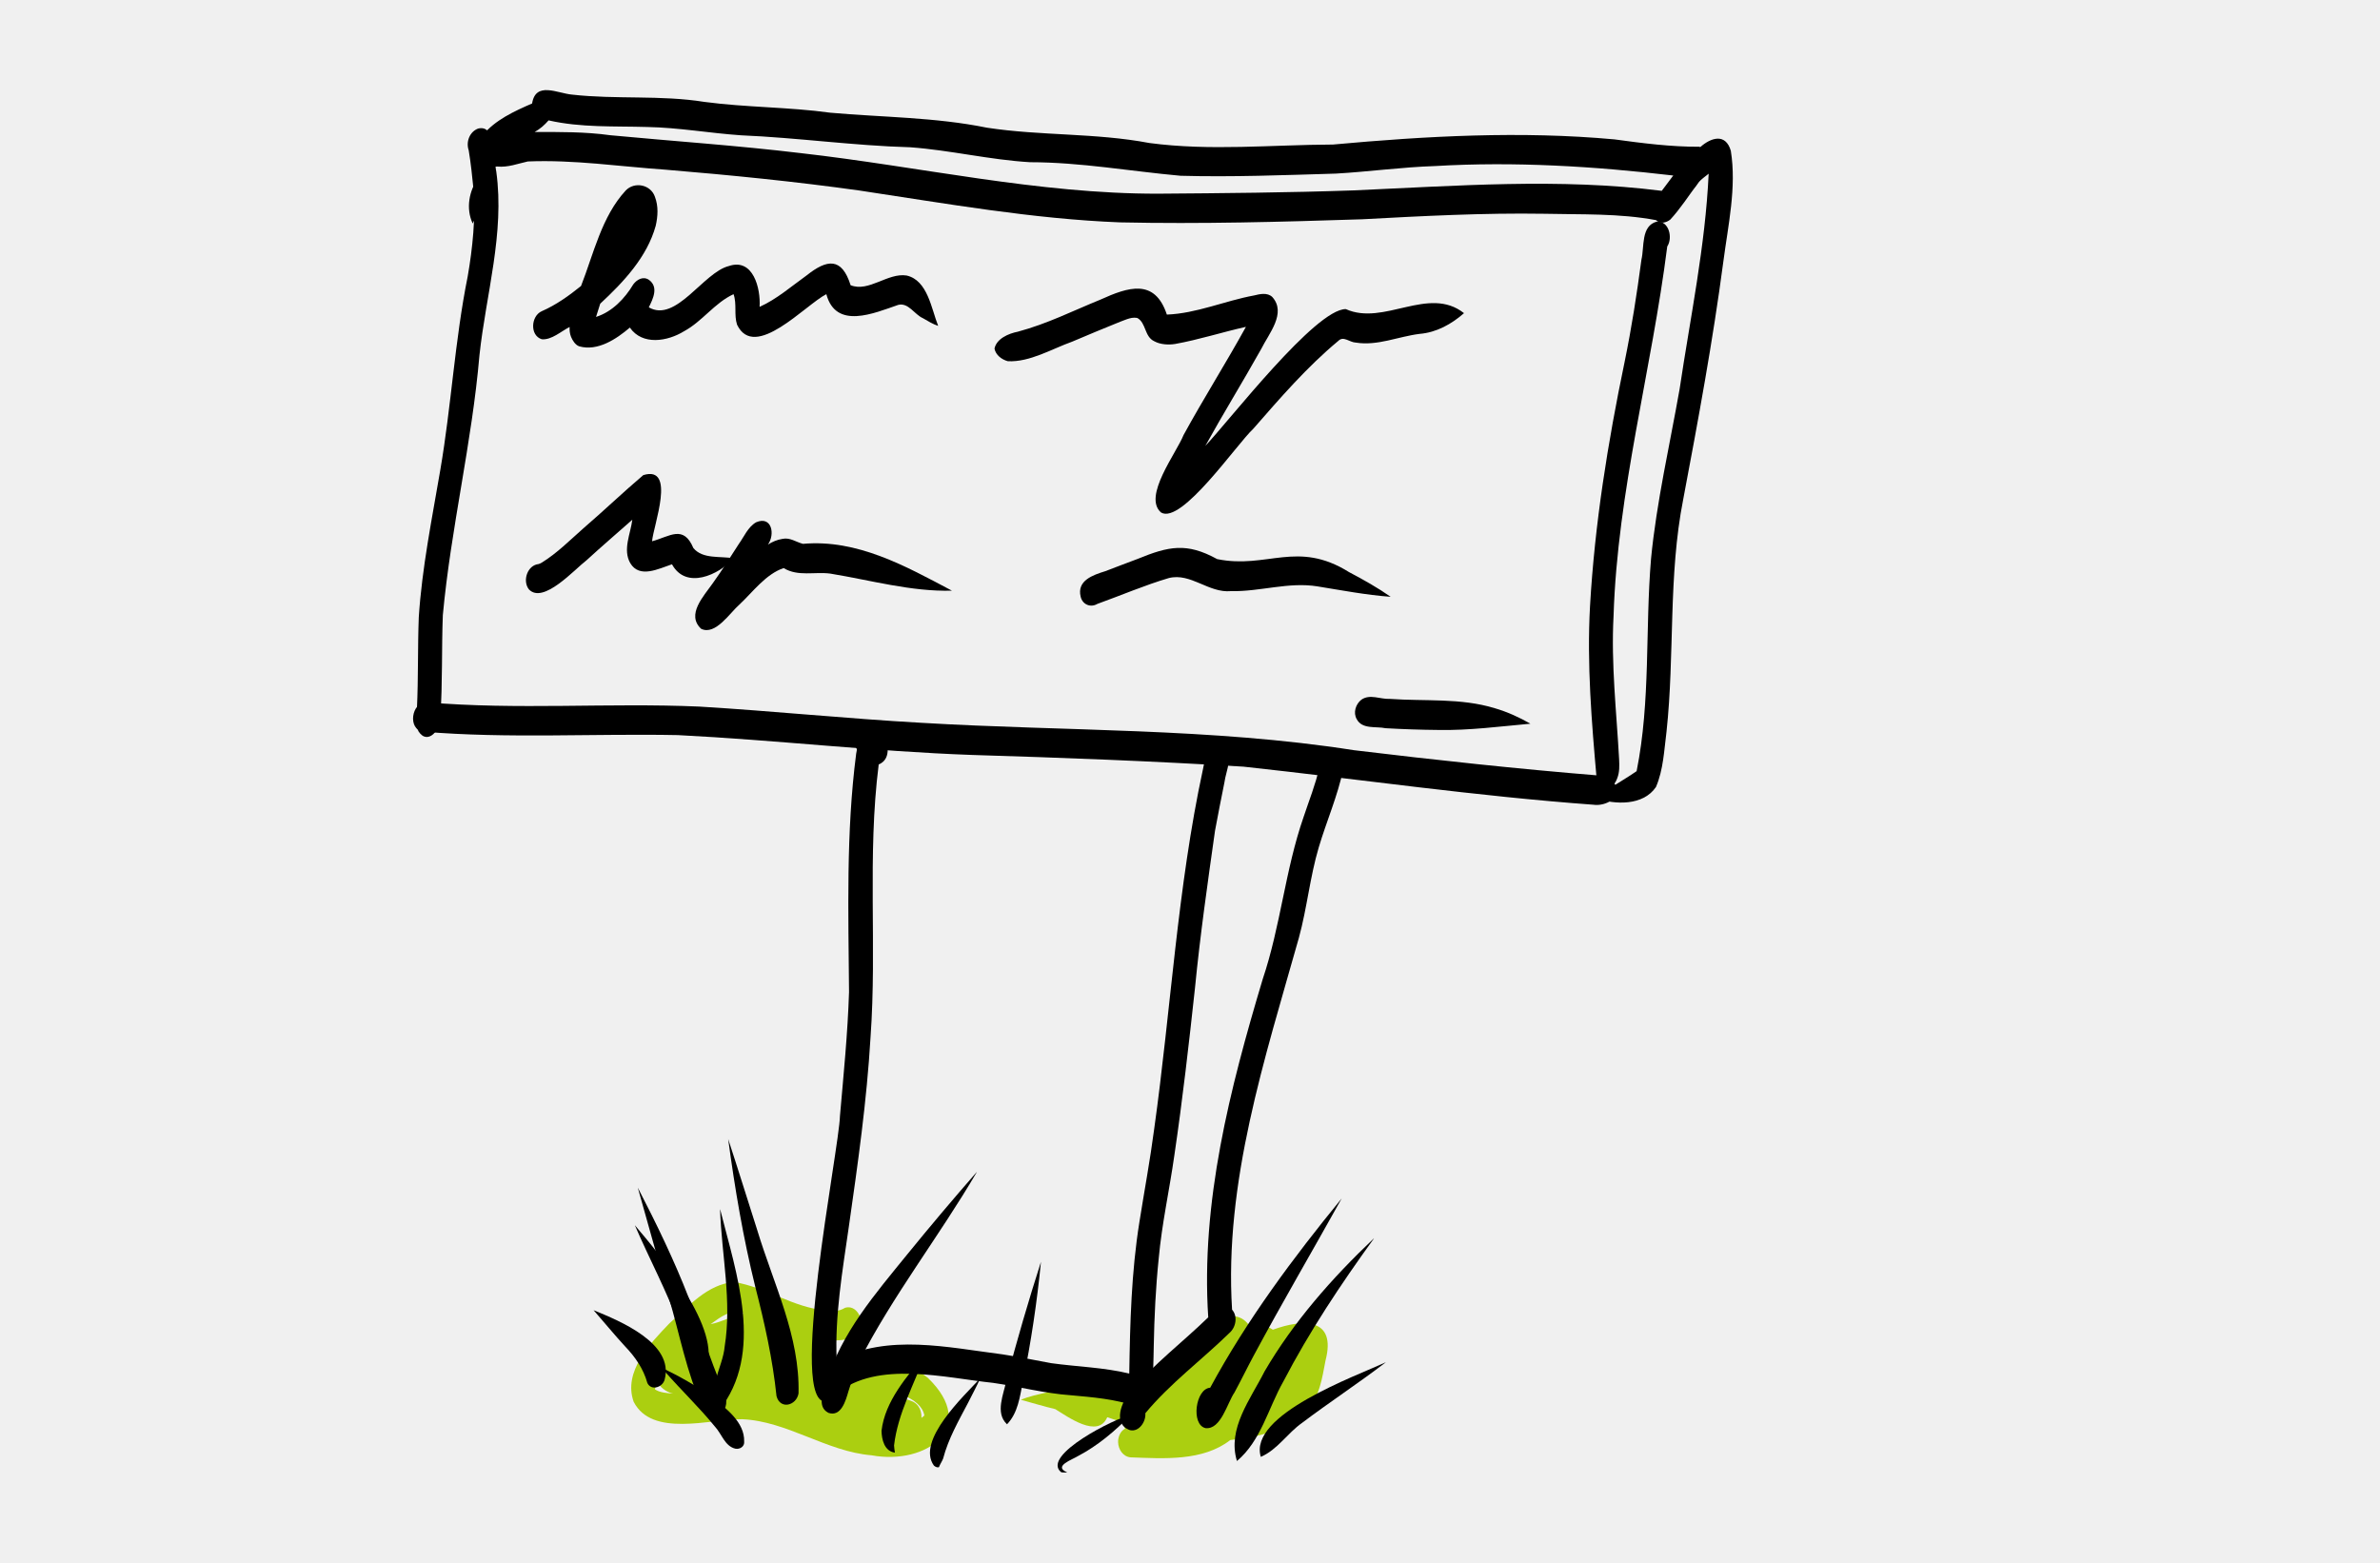
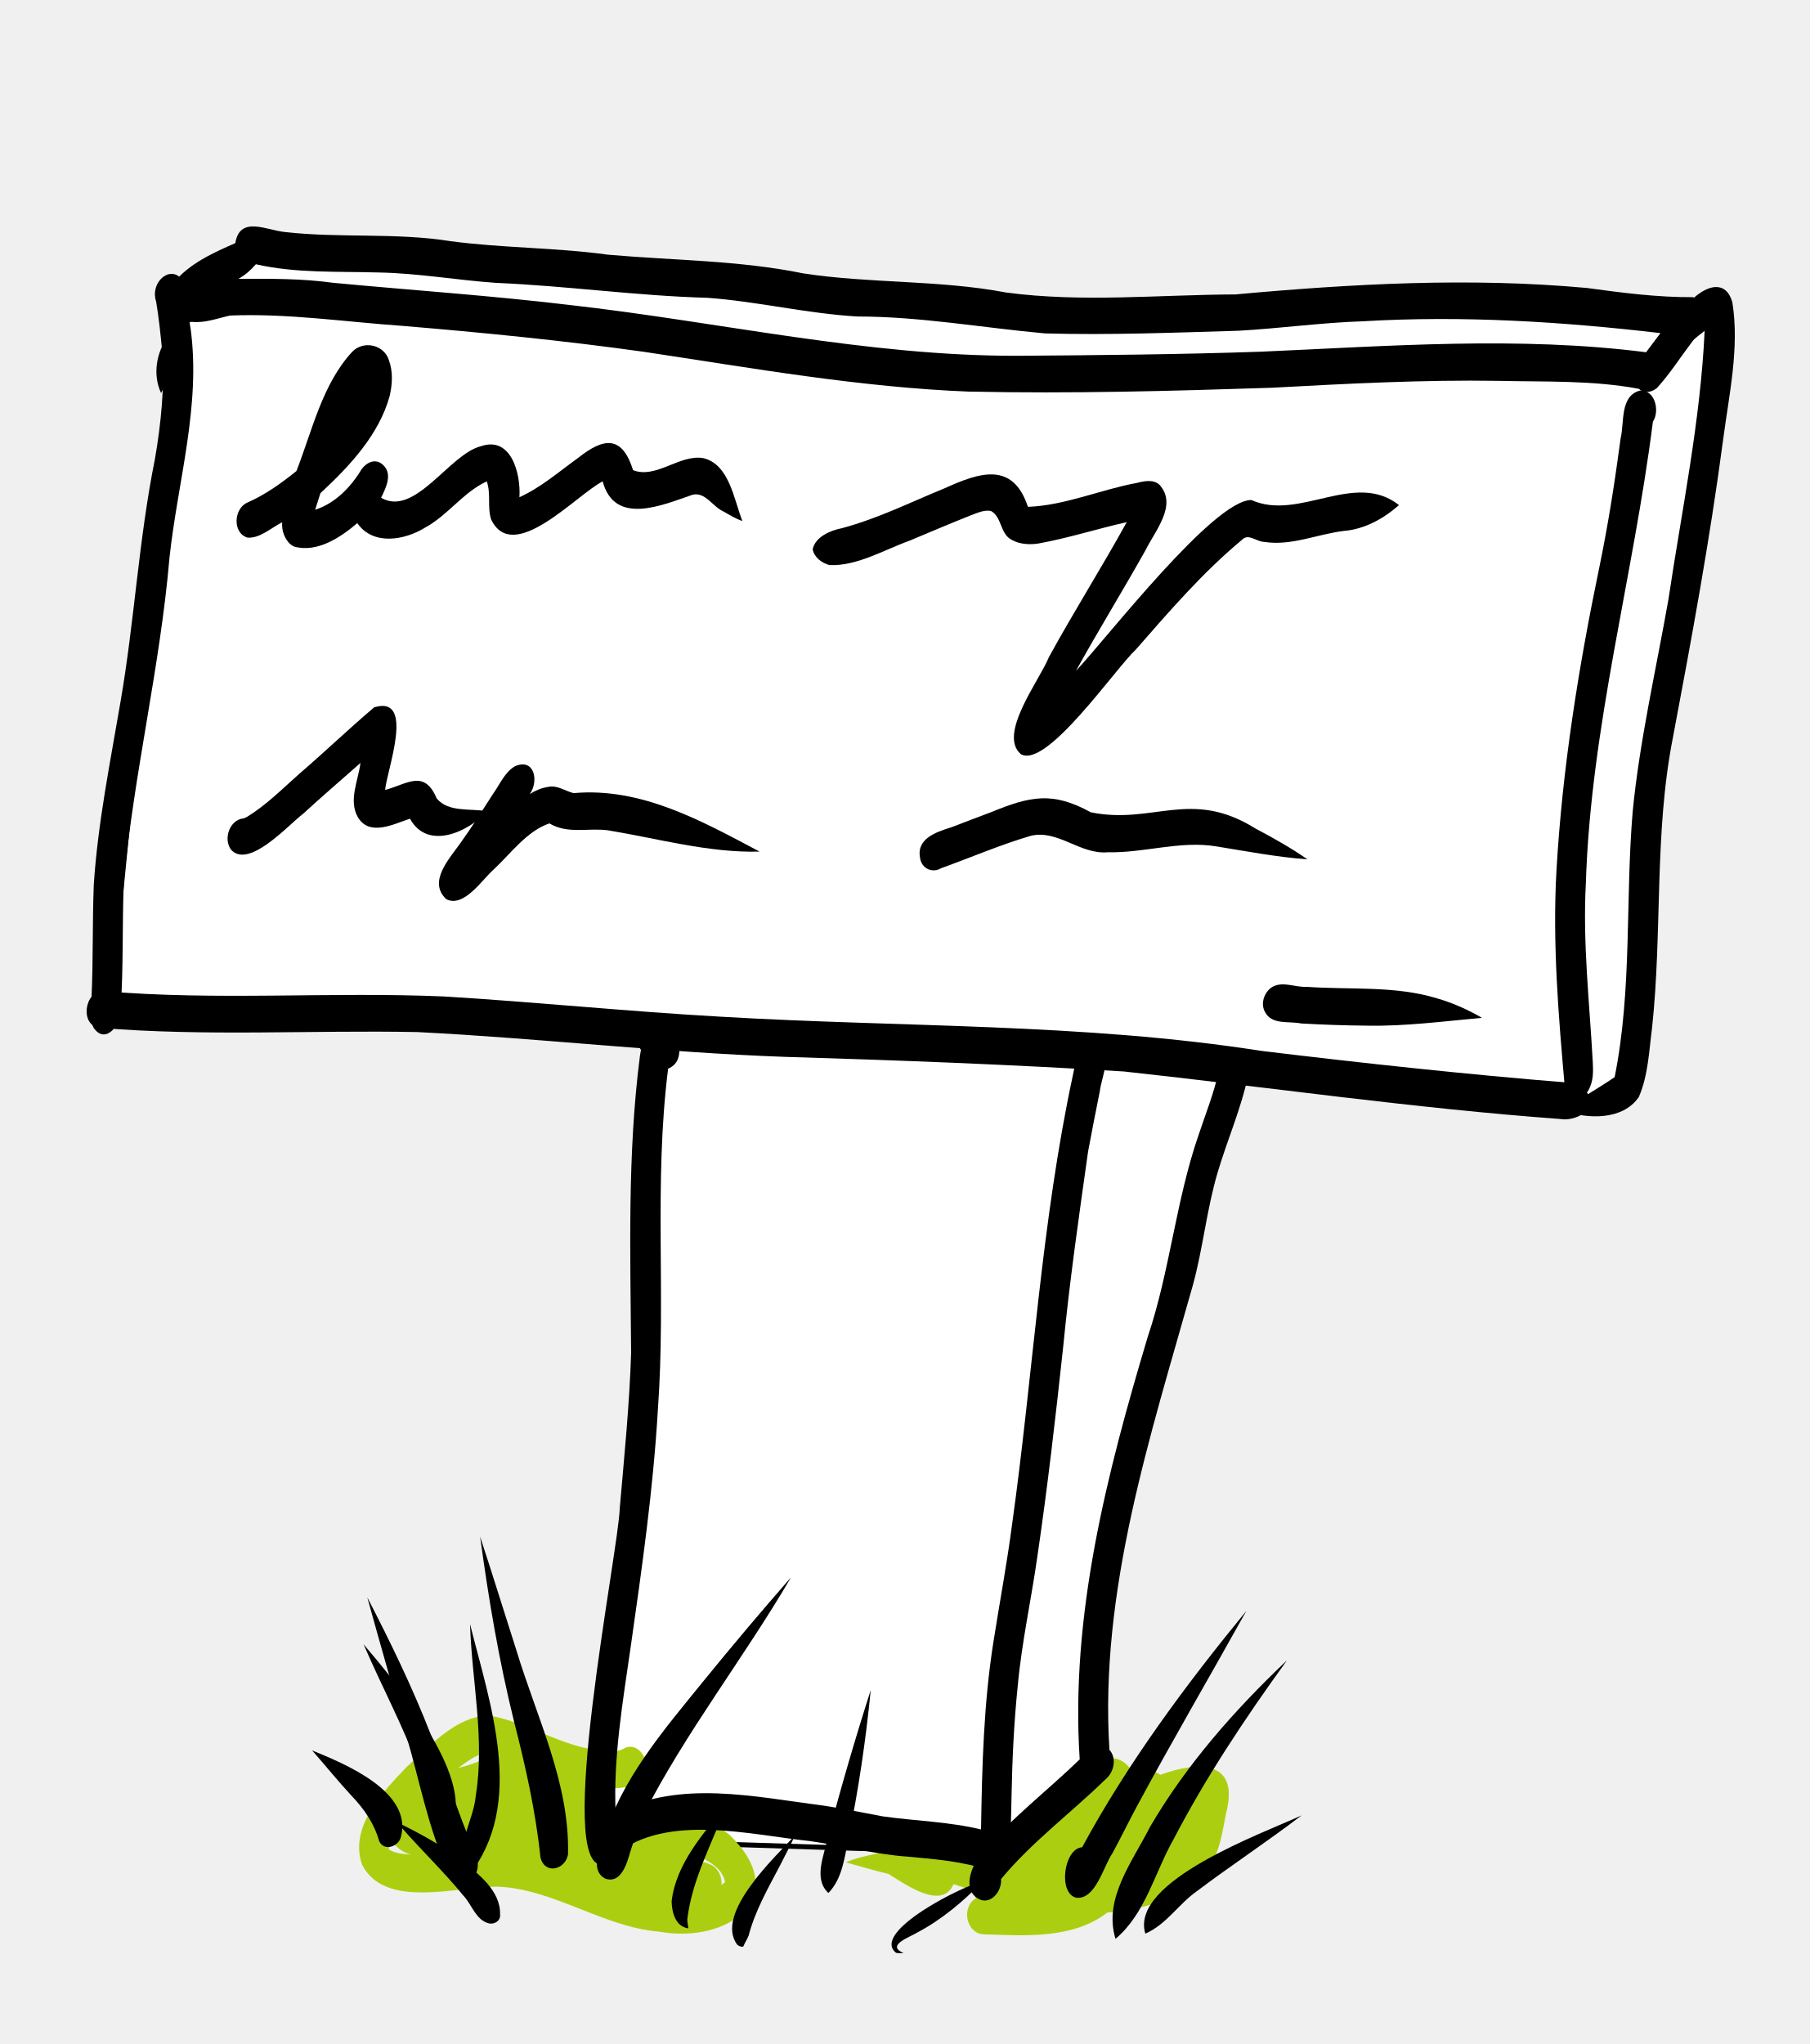
- <svg xmlns="http://www.w3.org/2000/svg" width="100%" height="100%" viewBox="0 0 9442 6200" version="1.1" xml:space="preserve" style="fill-rule:evenodd;clip-rule:evenodd;stroke-linejoin:round;stroke-miterlimit:2;">
+ <svg xmlns="http://www.w3.org/2000/svg" id="Calque_1" version="1.1" viewBox="0 0 362.34 409.33">
+   <defs>
+     <style>
+       .st0 {
+         fill: #fff;
+         stroke: #000;
+         stroke-miterlimit: 10;
+       }
+       .st1 {
+         fill: #abcf10;
+       }
+     </style>
+   </defs>
+   <polygon class="st0" points="21.85 202.53 129.86 205.42 128.44 294.81 120.75 368.56 199.14 371.02 220.4 353.54 222.82 305.36 233.78 266.15 248.74 213.4 321.57 221.11 327.63 213.55 335.35 124.59 344.48 61.96 252.84 61.96 168.75 59.4 81.83 51.05 48.77 51.05 35.22 61.96 31.32 106.34 21.85 202.53" />
  <g>
-     <path d="M3457.401,5774.116c-178.301,-14.585 -335.204,-135.883 -513.507,-143.108c-128.929,-0.288 -357.031,72.617 -429.985,-69.118c-42.567,-119.79 64.695,-230.761 141.536,-310.878c74.75,-66.55 151.201,-156.566 257.377,-164.195c125.959,20.225 235.129,102.224 364.513,112.454c31.683,3.107 49.898,4.716 75.281,-10.421c43.677,-13.222 74.271,42.913 60.421,80.049c-18.94,51.392 -85.616,52.177 -131.643,47.558c3.826,3.915 7.257,8.435 10.191,13.677c10.942,19.453 13.426,45.467 6.681,67.778c129.56,4.426 273.629,-19.49 382.411,68.694c203.493,195.589 -3.795,347.889 -223.276,307.51Zm162.342,-213.76c16.87,7.566 28.32,22.389 33.227,40.076c2.146,7.718 3.185,16.561 2.664,25.302c3.216,-2.418 6.344,-4.897 9.427,-7.522c0.691,-0.788 1.39,-1.568 2.083,-2.353c-7.087,-37.749 -43.237,-62.339 -76.197,-76.93c0.411,4.114 0.495,8.281 0.249,12.471c9.872,1.599 19.212,4.808 28.547,8.956Zm-948.734,-30.913c-10.892,-2.054 -20.047,-6.247 -30.021,-12.023c-11.466,-6.708 -25.009,-18.895 -31.832,-32.379c-2.416,4.891 -4.729,9.83 -6.922,14.852c-1.052,2.787 -2.099,5.653 -3.059,8.43c0.243,-1.015 0.505,-2.028 0.777,-3.044c0.408,-0.966 0.809,-1.931 1.269,-4.624c-1.227,3.829 -2.219,7.715 -2.991,11.651c18.581,13.258 49.565,15.548 72.779,17.137Zm148.139,-275.558c44.661,-8.521 85.585,-32.593 130.97,-41.997c-47.867,-22.012 -93.407,15.341 -130.97,41.997Z" style="fill:#abcf10;fill-rule:nonzero;" />
-     <path d="M4485.153,5782.321c-30.157,-2.965 -48.458,-31.384 -49.377,-60.01c-0.722,-20.597 9.058,-44.773 27.791,-53.719c-3.038,-6.281 -5.124,-13.093 -6.26,-19.971c-1.442,-1.832 -2.824,-3.722 -4.132,-5.661c-20.17,-6.579 -40.343,-13.18 -60.549,-19.715c-36.634,85.532 -155.158,-0.992 -206.037,-32.211c-45.891,-10.913 -91.031,-24.685 -136.529,-37.097c31.356,-13.468 68.921,-21.426 103.386,-29.123c-5.004,-49.175 44.247,-73.164 86.966,-59.102c77.048,12.156 150.915,37.165 224.634,61.944c55.901,-57.236 131.661,-90.112 198.458,-132.92c49.291,-69.518 206.817,-242.681 288.216,-141.219c34.475,-8.587 69.403,3.614 98.073,22.384c120.217,-43.918 253.069,-47.524 208.937,121.826c-13.897,69.916 -22.13,145.186 -76.671,197.615c-77.181,79.971 -193.524,108.348 -300.923,118.165c-109.683,85.242 -264.32,73.491 -395.984,68.814Z" style="fill:#abcf10;fill-rule:nonzero;" />
-     <path d="M4443.489,882.293c-346.604,-13.434 -691.994,-75.022 -1033.858,-126.356c-255.647,-35.883 -512.29,-61.251 -769.594,-82.703c-181.944,-12.625 -363.011,-40.073 -545.873,-32.659c-39.921,8.746 -78.686,24.2 -120.769,20.183c-71.934,6.818 -96.909,-71.334 -58.788,-123.601c49.063,-61.075 125.919,-95.917 196.343,-126.571c14.245,-88.838 100.143,-40.45 158.209,-35.242c174.616,19.791 351.582,1.133 525.758,29.024c165.786,22.115 333.529,20.018 499.294,42.839c207.311,18.419 416.224,17.647 621.081,59.432c213.715,32.745 431.5,20.33 644.514,60.769c241.347,32.266 485.75,7.014 728.408,6.1c370.998,-33.85 744.642,-54.491 1116.467,-20.505c111.57,15.166 224.707,29.906 337.052,29.238c65.273,25.988 23.973,109.549 -7.969,148.241c-35.203,46.904 -67.377,97.45 -107.139,140.565c-16.035,12.808 -40.327,19.05 -56.584,2.429c-146.191,-27.532 -296.484,-21.821 -444.654,-25.323c-240.873,-3.795 -481.325,8.911 -721.748,21.879c-319.81,10.429 -640.225,19.155 -960.15,12.261Zm151.507,-113.781c257.999,-1.952 516.221,-4.101 773.996,-13.062c406.648,-17.825 818.452,-49.924 1223.517,1.738c-0.427,0.571 -0.843,1.138 -1.256,1.714c15.614,-20.767 31.479,-41.465 46.93,-62.494c-313.767,-36.671 -629.395,-56.257 -945.505,-37.566c-131.457,4.279 -261.781,22.45 -393.008,29.937c-205.118,5.964 -411.129,14.342 -616.244,8.592c-200.174,-18.019 -395.591,-53.601 -596.517,-53.787c-159.921,-9.251 -316.104,-47.705 -475.782,-59.298c-224.529,-6.218 -447.022,-37.958 -671.143,-47.43c-124.517,-8.513 -247.651,-30.775 -372.631,-33.02c-130.638,-3.905 -262.747,3.057 -391.016,-26.2c-7.786,8.964 -16.242,17.372 -25.268,25.177c-9.416,8.15 -19.55,14.904 -30.141,20.989c100.178,-0.236 200.737,-1.097 300.135,12.751c251.878,23.826 504.088,40.782 755.38,70.944c472.623,53.486 940.922,161.973 1418.554,161.015Z" style="fill-rule:nonzero;" />
-     <path d="M1875.241,886.721c-27.76,-59.39 -14.609,-130.219 22.999,-182.174c19.092,59.28 6.674,128.544 -22.999,182.174Z" style="fill-rule:nonzero;" />
-     <path d="M1660.56,2902.218c-14.983,-28.029 -8.322,-61.031 -6.459,-91.52c5.703,-120.397 2.677,-240.975 7.273,-361.464c12.79,-197.353 52.905,-393.414 85.281,-583.879c43.863,-255.131 57.574,-514.256 108.756,-768.225c19.704,-113.242 31.921,-235.246 23.206,-344.618c-5.234,-52.261 -10.482,-104.234 -19.128,-156.013c-11.617,-33.441 3.332,-73.514 37.022,-86.278c73.619,-19.042 61.994,125.587 72.373,170.525c33.766,245.798 -40.665,485.821 -66.76,728.392c-29.777,347.965 -113.213,685.239 -145.289,1031.294c-5.216,134.401 -0.722,269.329 -9.893,403.615c4.344,45.668 -48.105,116.215 -86.383,58.17Z" style="fill-rule:nonzero;" />
-     <path d="M6322.4,3192.971c-464.711,-33.881 -926.086,-100.9 -1389.007,-151.091c-359.064,-22.083 -718.743,-35.634 -1078.328,-46.519c-389.36,-13.784 -776.877,-59.16 -1165.839,-78.715c-336.594,-6.524 -673.622,14.423 -1009.729,-13.491c-63.619,-7.54 -47.838,-118.764 13.083,-116.65c359.684,30.979 720.921,1.371 1081.087,16.967c294.076,17.744 587.451,48.006 881.739,64.412c572.065,34.007 1148.582,19.859 1716.148,108.673c324.333,39.113 649.084,74.326 974.667,100.696c29.442,2.452 62.258,23.716 69.62,54.08c3.797,44.143 -56.472,67.398 -93.441,61.638Z" style="fill-rule:nonzero;" />
-     <path d="M6334.556,3093.023c-20.152,-227.364 -39.416,-458.7 -26.579,-688.013c18.615,-325.641 70.56,-649.387 137.097,-968.431c28.647,-139.861 48.186,-266.989 66.857,-406.269c12.162,-50.903 -2.735,-134.331 61.238,-151.093c48.131,-3.499 63.931,64.381 41.178,98.717c-61.866,490.134 -197.597,970.511 -213.024,1466.536c-10.254,190.185 11.858,380.202 22.081,568.71c1.123,24.944 2.044,50.094 -7.158,73.805c-16.517,46.935 -61.594,64.454 -81.688,6.038Z" style="fill-rule:nonzero;" />
-     <path d="M6331.201,3167.504c49.631,-39.989 108.728,-71.198 161.664,-107.819c56.001,-279.085 33.53,-561.644 57.21,-843.129c21.502,-222.962 75.134,-456.143 113.386,-673.187c42.29,-283.775 102.049,-567.213 115.171,-854.212c-14.224,11.22 -28.495,22.264 -41.963,34.381c-9.903,23.017 -36.524,41.759 -61.463,30.814c-28.419,-12.473 -31.486,-48.356 -23.308,-74.221c14.949,-44.119 58.77,-67.54 92.724,-95.885c42.923,-38.492 101.266,-57.129 121.968,14.101c23.266,145.357 -10.769,294.791 -29.66,439.286c-41.842,316.295 -99.979,629.835 -159.167,943.283c-60.133,304.285 -33.214,615.302 -66.341,922.427c-9.474,73.261 -12.408,151.114 -41.918,219.389c-50.926,74.739 -161.253,70.434 -238.303,44.773Z" style="fill-rule:nonzero;" />
-     <path d="M3390.984,2931.579c8.629,-73.483 100.866,-75.613 94.666,4.289c-8.629,73.483 -100.866,75.613 -94.666,-4.289Z" style="fill-rule:nonzero;" />
-     <path d="M4505.148,5579.15c-82.42,-28.27 -170.243,-35.428 -256.534,-43.193c-104.404,-7.273 -205.851,-34.368 -309.208,-49.228c-190.698,-19.942 -456.546,-89.235 -619.121,41.149c-7.877,16.134 -22.476,30.382 -40.824,33.025c-157.278,22.703 49.885,-1001.37 52.858,-1133.23c14.266,-163.7 30.785,-327.491 35.99,-491.83c-2.442,-315.712 -12.303,-632.052 28.309,-945.329c6.344,-31.858 8.995,-65.838 26.687,-93.842c25.553,-38.55 80.238,-28.029 86.281,19.011c14.494,39.212 24.907,97.644 -23.583,117.414c-46.006,364.942 -6.344,719.662 -32.444,1083.078c-14.81,252.294 -50.445,501.906 -86.173,751.907c-25.258,175.207 -55.642,351.171 -48.155,528.862c203.566,-105.671 441.317,-50.683 657.448,-23.329c64.237,9.725 127.872,22.866 191.703,34.745c103.894,14.598 209.266,16.755 311.676,41.471c3.133,-200.243 8.273,-401.388 39.976,-599.534c19.722,-124.752 42.635,-246.659 58.882,-370.893c66.542,-474.829 92.245,-958.467 193.425,-1427.039c7.359,-34.452 11.96,-77.898 44.266,-98.958c12.983,-8.587 28.623,-11.756 40.997,-0.102c38.885,42.525 6.265,102.585 -0.105,151.504c-13.172,63.716 -25.122,127.529 -37.275,191.446c-29.333,207.458 -59.144,415.3 -79.468,623.946c-23.991,221.554 -49.257,443.133 -81.79,663.58c-19.432,137.634 -49.715,271.983 -62.156,410.045c-11.874,115.59 -17.474,231.755 -19.628,347.892c-0.44,56.44 -4.695,113.546 -0.817,169.908c7.257,38.15 -30.761,88.987 -71.217,67.524Z" style="fill-rule:nonzero;" />
-     <path d="M4482.858,5674.381c-70.361,-24.342 -33.036,-115.273 3.575,-154.477c91.34,-108.175 205.529,-194.639 306.913,-293.139c-29.906,-457.02 86.04,-907.253 216.094,-1341.732c70.91,-210.381 89.222,-433.529 162.043,-643.028c21.528,-65.127 47.474,-128.926 62.36,-195.977c5.417,-23.719 7.362,-47.945 27.906,-64.711c49.662,-38.799 83.242,26.333 66.966,71.559c-22.07,106.061 -66.242,205.788 -97.021,309.499c-34.847,117.306 -46.299,240.067 -78.607,358.07c-135.464,481.047 -296.884,969.624 -265.173,1475.958c23.758,26.786 14.944,70.85 -11.039,92.857c-109.667,107.061 -235.094,199.774 -333.058,318.031c3.031,32.753 -24.713,75.498 -60.96,67.089Z" style="fill-rule:nonzero;" />
-     <path d="M4782.454,5666.37c-58.788,-14.054 -39.513,-156.5 18.663,-160.326c145.079,-268.35 329.821,-516.543 521.631,-750.957c-115.15,206.885 -234.812,411.192 -346.973,619.722c-26.802,49.521 -51.423,100.549 -78.301,150.08c-28.945,41.965 -53.483,148.269 -115.019,141.481Z" style="fill-rule:nonzero;" />
-     <path d="M4907.23,5796.859c-39.366,-128.523 54.509,-246.089 109.392,-355.35c115.642,-197.806 267.554,-370.231 433.353,-527.511c0.204,-0.207 0.51,0.204 0.309,0.513c-131.222,181.48 -255.492,367.918 -358.931,566.765c-59.932,105.482 -88.482,235.34 -184.124,315.584Z" style="fill-rule:nonzero;" />
-     <path d="M3080.632,5539.61c-15.252,-146.882 -47.527,-290.818 -84.229,-433.869c-47.822,-193.079 -80.921,-389.247 -107.547,-586.292c39.134,118.746 76.809,241.19 115.307,361.244c65.004,214.833 169.601,421.61 163.781,648.076c-8.137,47.937 -72.441,65.579 -87.312,10.84Z" style="fill-rule:nonzero;" />
-     <path d="M3286.268,5605.64c-46.796,-24.64 -19.934,-83.473 -7.464,-121.347c58.16,-195.419 194.283,-351.694 320.289,-507.064c89.861,-110.512 181.766,-219.389 275.513,-326.628c0.204,-0.306 0.51,0.102 0.296,0.403c-148.306,253.482 -334.194,491.06 -466.418,750.756c-16.263,38.793 -29.754,78.073 -42.478,118.212c-10.578,36.943 -28.958,103.281 -79.738,85.668Z" style="fill-rule:nonzero;" />
-     <path d="M3994.98,5651.047c-48.505,-45.268 -12.981,-119.23 -2.348,-174.1c41.507,-157.916 87.257,-314.937 137.092,-470.364c-15.451,157.78 -39.348,319.412 -71.771,476.088c-12.075,59.055 -19.262,123.289 -62.816,168.416c-0.042,0.003 -0.094,-0.01 -0.157,-0.039Z" style="fill-rule:nonzero;" />
-     <path d="M2799.288,5434.267c-71.125,-27.576 -78.215,-113.792 -104.786,-176.042c-49.764,-136.6 -118.725,-263.893 -175.932,-396.86c98.395,115.658 350.928,416.421 280.878,572.978c-0.058,0 -0.107,-0.024 -0.16,-0.076Z" style="fill-rule:nonzero;" />
-     <path d="M2787.215,5583.182c-63.695,-137.343 -90.675,-289.203 -133.572,-433.879c-41.018,-145.807 -83.093,-291.121 -123.389,-437.138c73.53,142.193 143.833,286.774 202.001,436.627c47.919,118.573 82.496,242.456 134.153,359.323c9.306,15.514 15.03,32.829 14.797,51.028c3.065,60.146 -78.045,96.576 -93.991,24.038Z" style="fill-rule:nonzero;" />
-     <path d="M2852.012,5596.556c-53.965,-77.346 15.956,-171.182 22.855,-253.663c29.369,-180.52 -12.101,-362.668 -18.147,-543.737c0,-0.306 0.411,-0.612 0.516,-0.202c63.35,253.634 177.183,569.061 -5.017,797.748c-0.097,-0.003 -0.202,-0.076 -0.207,-0.147Z" style="fill-rule:nonzero;" />
-     <path d="M3134.67,5552.824c-79.16,-46.365 -44.988,-164.953 -5.923,-227.67c5.37,34.449 9.702,69.33 7.773,104.276c-3.588,43.423 -15.553,82.502 -1.725,123.449c-0.042,0 -0.081,-0.018 -0.126,-0.055Z" style="fill-rule:nonzero;" />
-     <path d="M3497.223,5676.71c13.907,-118.181 101.572,-216.479 173.493,-304.032c-43.897,119.591 -108.801,234.472 -123.802,362.409c0.191,9.602 2.371,19.67 3.373,28.521c-41.505,-5.519 -52.546,-51.523 -53.064,-86.898Z" style="fill-rule:nonzero;" />
-     <path d="M3704.947,5814.888c-70.981,-98.445 119.364,-276.523 184.024,-346.151c-14.36,31.811 -32.656,65.715 -48.861,97.937c-37.584,71.471 -77.958,141.973 -98.555,220.611c-4.522,11.565 -12.29,22.408 -16.459,33.839c-7.126,2.662 -14.925,-1.555 -20.149,-6.237Z" style="fill-rule:nonzero;" />
-     <path d="M4210.03,5841.326c-83.012,-66.092 219.646,-217.369 274.694,-226.343c-59.955,62.151 -129.926,121.185 -207.432,161.881c-24.648,15.221 -99.424,40.254 -44.873,64.616c0.497,0.11 0.699,0.767 0.204,0.864c-6.731,0.11 -16.284,0.489 -22.593,-1.018Z" style="fill-rule:nonzero;" />
-     <path d="M5001.854,5780.214c-50.562,-167.16 376.798,-319.928 496.439,-375.387c-108.866,83.182 -223.524,158.379 -332.812,240.8c-58.055,40.903 -97.136,105.925 -163.404,134.736c-0.073,0 -0.141,-0.071 -0.222,-0.149Z" style="fill-rule:nonzero;" />
-     <path d="M2568.36,5487.708c-15.619,-56.454 -47.953,-103.352 -88.56,-145.707c-43.08,-46.608 -83.001,-95.893 -124.886,-143.512c104.627,42.729 320.464,131.394 281.946,275.207c-7.647,30.165 -52.379,46.155 -68.5,14.012Z" style="fill-rule:nonzero;" />
-     <path d="M2917.066,5747.84c-41.973,-10.073 -54.242,-59.625 -81.476,-88.333c-61.892,-75.846 -133.512,-144.2 -197.712,-217.544c-4.067,-5.444 -11.183,-10.492 -13.598,-15.744c70.429,34.062 139.233,72.295 202.629,118.175c53.651,44.339 127.469,98.395 125.325,174.919c2.463,19.542 -16.906,32.366 -35.169,28.526Z" style="fill-rule:nonzero;" />
-     <path d="M2297.84,1374.088c-15.436,-5.315 -26.681,-23.512 -32.408,-37.723c-4.92,-12.337 -6.302,-25.569 -5.603,-38.971c-33.931,17.016 -71.358,52.146 -110.429,48.683c-48.149,-15.027 -43.242,-92.109 -0.306,-111.227c56.935,-24.86 107.927,-61.4 156.037,-100.198c50.264,-128.411 81.706,-275.471 177.338,-378.954c35.245,-36.506 99.748,-23.195 115.93,25.556c14.004,37.516 11.654,76.058 2.968,114.603c-34.255,124.166 -127.874,223.438 -220.138,309.08c-5.716,17.464 -11.274,34.98 -16.647,52.538c64.205,-20.424 114.14,-72.907 147.84,-129.251c14.517,-19.322 39.154,-33.227 62.052,-17.893c39.455,28.668 16.009,75.543 -0.51,109.07c107.835,62.64 216.534,-138.704 317.217,-163.76c96.707,-33.274 127.019,88.633 122.292,161.965c68.626,-30.963 125.912,-81.546 186.759,-124.954c81.486,-64.915 139.342,-71.978 174.328,38.943c71.845,28.945 147.152,-50.248 222.129,-38.443c83.8,19.053 98.123,131.724 125.226,199.868c-20.042,-6.394 -41.115,-19.299 -60.212,-30.369c-34.09,-14.839 -57.461,-62.926 -98.147,-53.004c-96.035,32.968 -247.28,99.597 -285.291,-42.491c-83.47,42.57 -284.317,266.324 -354.162,121.161c-12.779,-38.861 -0.107,-82.156 -13.939,-121.12c-74.896,34.368 -123.841,107.961 -196.246,146.979c-65.297,40.364 -165.44,57.6 -215.134,-14.47c-53.368,45.564 -127.872,95.189 -200.944,74.381Z" style="fill-rule:nonzero;" />
-     <path d="M4606.111,2033.384c-73.363,-63.258 60.607,-235.165 89.356,-307.408c79.277,-144.841 167.665,-284.521 247.397,-429.121c-94.061,21.002 -186.338,50.971 -281.237,67.943c-26.375,4.19 -58.474,2.35 -82.19,-10.738c-39.581,-17.982 -32.036,-72.999 -67.576,-92.517c0.803,0.27 1.628,0.539 2.46,0.809c0.081,0.044 0.162,0.092 4.185,1.34c-24.954,-9.607 -50.897,4.551 -74.318,12.816c-63.98,25.483 -127.364,52.449 -190.894,79.178c-80.921,28.95 -167.892,81.743 -254.99,77.526c-24.148,-6.619 -47.961,-24.224 -52.928,-50.002c7.912,-39.387 55.676,-59.934 92.577,-67.123c117.631,-31.677 216.921,-82.224 327.779,-127.32c109.568,-49.55 215.516,-85.77 263.464,59.408c117.304,-4.339 230.59,-54.768 346.177,-75.98c23.104,-5.828 52.546,-12.269 71.973,6.03c57.673,64.061 -13.897,145.66 -43.758,206.304c-73.491,130.999 -151.402,257.4 -221.821,384.672c98.338,-104.292 436.839,-542.882 557.244,-542.832c151.7,68.34 328.24,-94.797 469.03,16.158c-49.484,43.436 -109.256,76.741 -176.142,82.198c-84.331,10.382 -167.042,48.524 -253.022,34.551c-24.109,-0.518 -49.042,-27.854 -69.539,-6.679c-124.702,103.603 -230.889,226.937 -337.332,348.648c-66.048,61.51 -284.56,381.074 -365.897,332.139Z" style="fill-rule:nonzero;" />
-     <path d="M2098.074,2338.185c-26.354,-34.24 -5.59,-95.867 38.956,-100.238c4.386,-1.136 8.354,-3.494 12.306,-5.622c60.937,-37.652 111.63,-89.037 165.158,-136.228c80.264,-68.969 157.23,-142.836 237.594,-211.001c131.957,-40.099 39.696,200.928 34.781,262.532c71.264,-19.333 124.197,-66.461 163.891,26.812c37.262,45.326 107.796,30.976 160.148,40.96c-59.523,65.632 -189.091,125.655 -245.063,23.507c-52.169,17.176 -128.845,57.804 -165.699,-4.999c-30.115,-53.342 1.384,-115.904 8.443,-171.894c-60.432,53.494 -121.674,105.998 -181.208,160.554c-47.21,35.658 -172.457,176.576 -229.305,115.616Z" style="fill-rule:nonzero;" />
-     <path d="M2781.628,2494.903c-60.361,-56.037 10.419,-129.761 44.983,-179.211c36.642,-51.065 70.309,-104.176 104.271,-157.131c21.172,-29.317 36.312,-67.576 68.801,-86.281c62.261,-26.81 76.213,47.875 46.812,88.456c17.684,-11.272 36.854,-19.374 57.671,-22.617c30.01,-6.655 54.048,12.944 81.423,19.704c215.471,-19.202 407.004,88.33 590.947,185.78c-161.342,4.42 -322.953,-41.63 -482.471,-67.728c-62.243,-8.168 -128.055,12.622 -184.904,-21.764c0,0.003 0.442,-0.379 0.442,-0.385c-71.224,23.512 -122.724,95.011 -175.956,144.778c-38.061,32.894 -95.304,123.912 -152.02,96.398Z" style="fill-rule:nonzero;" />
-     <path d="M4287.269,2367.709c-16.019,-64.352 48.809,-86.296 97.626,-101.415c42.774,-16.142 85.341,-32.876 128.199,-48.652c123.213,-50.384 194.537,-65.954 315.72,0.725c198.222,40.358 317.415,-76.948 523.185,51.607c56.194,29.424 114.182,62.258 165.103,97.935c-97.602,-7.166 -193.721,-25.682 -290.082,-41.272c-115.174,-18.733 -228.557,21.455 -343.746,18.775c-88.461,8.22 -159.395,-73.815 -246.387,-51.853c-96.354,28.555 -189.013,68.566 -283.537,102.596c-26.242,15.53 -58.579,3.256 -66.079,-28.445Z" style="fill-rule:nonzero;" />
-     <path d="M5707.281,2896.275c-70.115,-0.591 -140.41,-2.96 -210.392,-6.948c-38.307,-8.118 -92.648,5.224 -114.292,-35.682c-15.234,-25.865 -4.193,-60.01 18.197,-77.393c33.983,-23.991 75.187,-1.288 112.965,-3.266c138.937,9.984 281.027,-4.365 415.976,36.904c48.691,14.025 98.942,36.702 141.693,61.546c-121.271,10.916 -243.205,27.095 -364.147,24.839Z" style="fill-rule:nonzero;" />
+     <path class="st1" d="M132.01,386.83c-11.24-.92-21.13-8.57-32.37-9.02-8.13-.02-22.51,4.58-27.11-4.36-2.68-7.55,4.08-14.55,8.92-19.6,4.71-4.2,9.53-9.87,16.23-10.35,7.94,1.28,14.82,6.44,22.98,7.09,2,.2,3.15.3,4.75-.66,2.75-.83,4.68,2.71,3.81,5.05-1.19,3.24-5.4,3.29-8.3,3,.24.25.46.53.64.86.69,1.23.85,2.87.42,4.27,8.17.28,17.25-1.23,24.11,4.33,12.83,12.33-.24,21.93-14.08,19.39h0ZM142.24,373.36c1.06.48,1.79,1.41,2.09,2.53.14.49.2,1.04.17,1.6.2-.15.4-.31.59-.47.04-.05.09-.1.13-.15-.45-2.38-2.73-3.93-4.8-4.85.03.26.03.52.02.79.62.1,1.21.3,1.8.56h0ZM82.43,371.41c-.69-.13-1.26-.39-1.89-.76-.72-.42-1.58-1.19-2.01-2.04-.15.31-.3.62-.44.94-.07.18-.13.36-.19.53.02-.06.03-.13.05-.19.03-.06.05-.12.08-.29-.08.24-.14.49-.19.73,1.17.84,3.12.98,4.59,1.08h0ZM91.77,354.04c2.82-.54,5.4-2.05,8.26-2.65-3.02-1.39-5.89.97-8.26,2.65Z" />
+     <path class="st1" d="M196.8,387.35c-1.9-.19-3.06-1.98-3.11-3.78-.05-1.3.57-2.82,1.75-3.39-.19-.4-.32-.83-.39-1.26-.09-.12-.18-.23-.26-.36-1.27-.41-2.54-.83-3.82-1.24-2.31,5.39-9.78-.06-12.99-2.03-2.89-.69-5.74-1.56-8.61-2.34,1.98-.85,4.35-1.35,6.52-1.84-.32-3.1,2.79-4.61,5.48-3.73,4.86.77,9.51,2.34,14.16,3.91,3.52-3.61,8.3-5.68,12.51-8.38,3.11-4.38,13.04-15.3,18.17-8.9,2.17-.54,4.38.23,6.18,1.41,7.58-2.77,15.95-3,13.17,7.68-.88,4.41-1.4,9.15-4.83,12.46-4.87,5.04-12.2,6.83-18.97,7.45-6.92,5.37-16.66,4.63-24.96,4.34h0Z" />
+     <path d="M194.18,78.43c-21.85-.85-43.63-4.73-65.18-7.97-16.12-2.26-32.3-3.86-48.52-5.21-11.47-.8-22.89-2.53-34.41-2.06-2.52.55-4.96,1.53-7.61,1.27-4.54.43-6.11-4.5-3.71-7.79,3.09-3.85,7.94-6.05,12.38-7.98.9-5.6,6.31-2.55,9.97-2.22,11.01,1.25,22.17.07,33.15,1.83,10.45,1.39,21.03,1.26,31.48,2.7,13.07,1.16,26.24,1.11,39.16,3.75,13.47,2.06,27.2,1.28,40.63,3.83,15.22,2.03,30.62.44,45.92.38,23.39-2.13,46.95-3.44,70.39-1.29,7.03.96,14.17,1.89,21.25,1.84,4.12,1.64,1.51,6.91-.5,9.35-2.22,2.96-4.25,6.14-6.75,8.86-1.01.81-2.54,1.2-3.57.15-9.22-1.74-18.69-1.38-28.03-1.6-15.19-.24-30.35.56-45.5,1.38-20.16.66-40.36,1.21-60.53.77h0ZM203.73,71.25c16.27-.12,32.55-.26,48.8-.82,25.64-1.12,51.6-3.15,77.14.11-.03.04-.05.07-.08.11.98-1.31,1.98-2.61,2.96-3.94-19.78-2.31-39.68-3.55-59.61-2.37-8.29.27-16.5,1.42-24.78,1.89-12.93.38-25.92.9-38.85.54-12.62-1.14-24.94-3.38-37.61-3.39-10.08-.58-19.93-3.01-30-3.74-14.16-.39-28.18-2.39-42.31-2.99-7.85-.54-15.61-1.94-23.49-2.08-8.24-.25-16.57.19-24.65-1.65-.49.57-1.02,1.1-1.59,1.59-.59.51-1.23.94-1.9,1.32,6.32-.01,12.66-.07,18.92.8,15.88,1.5,31.78,2.57,47.62,4.47,29.8,3.37,59.32,10.21,89.43,10.15h0Z" />
+     <path d="M32.26,78.71c-1.75-3.74-.92-8.21,1.45-11.49,1.2,3.74.42,8.1-1.45,11.49Z" />
+     <path d="M18.73,205.77c-.94-1.77-.52-3.85-.41-5.77.36-7.59.17-15.19.46-22.79.81-12.44,3.34-24.8,5.38-36.81,2.77-16.08,3.63-32.42,6.86-48.43,1.24-7.14,2.01-14.83,1.46-21.73-.33-3.29-.66-6.57-1.21-9.84-.73-2.11.21-4.63,2.33-5.44,4.64-1.2,3.91,7.92,4.56,10.75,2.13,15.5-2.56,30.63-4.21,45.92-1.88,21.94-7.14,43.2-9.16,65.02-.33,8.47-.05,16.98-.62,25.45.27,2.88-3.03,7.33-5.45,3.67h0Z" />
+     <path d="M312.63,224.1c-29.3-2.14-58.39-6.36-87.57-9.53-22.64-1.39-45.31-2.25-67.98-2.93-24.55-.87-48.98-3.73-73.5-4.96-21.22-.41-42.47.91-63.66-.85-4.01-.48-3.02-7.49.82-7.35,22.68,1.95,45.45.09,68.16,1.07,18.54,1.12,37.04,3.03,55.59,4.06,36.07,2.14,72.41,1.25,108.2,6.85,20.45,2.47,40.92,4.69,61.45,6.35,1.86.15,3.93,1.5,4.39,3.41.24,2.78-3.56,4.25-5.89,3.89h0Z" />
+     <path d="M313.4,217.8c-1.27-14.33-2.49-28.92-1.68-43.38,1.17-20.53,4.45-40.94,8.64-61.06,1.81-8.82,3.04-16.83,4.22-25.61.77-3.21-.17-8.47,3.86-9.53,3.03-.22,4.03,4.06,2.6,6.22-3.9,30.9-12.46,61.19-13.43,92.46-.65,11.99.75,23.97,1.39,35.85.07,1.57.13,3.16-.45,4.65-1.04,2.96-3.88,4.06-5.15.38h0Z" />
+     <path d="M313.19,222.5c3.13-2.52,6.85-4.49,10.19-6.8,3.53-17.6,2.11-35.41,3.61-53.16,1.36-14.06,4.74-28.76,7.15-42.44,2.67-17.89,6.43-35.76,7.26-53.85-.9.71-1.8,1.4-2.65,2.17-.62,1.45-2.3,2.63-3.87,1.94-1.79-.79-1.99-3.05-1.47-4.68.94-2.78,3.71-4.26,5.85-6.05,2.71-2.43,6.38-3.6,7.69.89,1.47,9.16-.68,18.59-1.87,27.7-2.64,19.94-6.3,39.71-10.03,59.47-3.79,19.18-2.09,38.79-4.18,58.15-.6,4.62-.78,9.53-2.64,13.83-3.21,4.71-10.17,4.44-15.02,2.82h0Z" />
+     <path d="M127.82,207.63c.54-4.63,6.36-4.77,5.97.27-.54,4.63-6.36,4.77-5.97-.27Z" />
+     <path d="M198.06,374.54c-5.2-1.78-10.73-2.23-16.17-2.72-6.58-.46-12.98-2.17-19.49-3.1-12.02-1.26-28.78-5.63-39.03,2.59-.5,1.02-1.42,1.92-2.57,2.08-9.92,1.43,3.15-63.13,3.33-71.45.9-10.32,1.94-20.65,2.27-31.01-.15-19.9-.78-39.85,1.78-59.6.4-2.01.57-4.15,1.68-5.92,1.61-2.43,5.06-1.77,5.44,1.2.91,2.47,1.57,6.16-1.49,7.4-2.9,23.01-.4,45.37-2.05,68.28-.93,15.91-3.18,31.64-5.43,47.4-1.59,11.05-3.51,22.14-3.04,33.34,12.83-6.66,27.82-3.2,41.45-1.47,4.05.61,8.06,1.44,12.09,2.19,6.55.92,13.19,1.06,19.65,2.61.2-12.62.52-25.31,2.52-37.8,1.24-7.87,2.69-15.55,3.71-23.38,4.2-29.94,5.82-60.43,12.19-89.97.46-2.17.75-4.91,2.79-6.24.82-.54,1.8-.74,2.58,0,2.45,2.68.39,6.47,0,9.55-.83,4.02-1.58,8.04-2.35,12.07-1.85,13.08-3.73,26.18-5.01,39.34-1.51,13.97-3.11,27.94-5.16,41.84-1.23,8.68-3.13,17.15-3.92,25.85-.75,7.29-1.1,14.61-1.24,21.93-.03,3.56-.3,7.16-.05,10.71.46,2.41-1.94,5.61-4.49,4.26Z" />
+     <path d="M196.66,380.55c-4.44-1.53-2.08-7.27.23-9.74,5.76-6.82,12.96-12.27,19.35-18.48-1.89-28.81,5.42-57.2,13.62-84.59,4.47-13.26,5.63-27.33,10.22-40.54,1.36-4.11,2.99-8.13,3.93-12.36.34-1.5.46-3.02,1.76-4.08,3.13-2.45,5.25,1.66,4.22,4.51-1.39,6.69-4.18,12.97-6.12,19.51-2.2,7.4-2.92,15.14-4.96,22.57-8.54,30.33-18.72,61.13-16.72,93.05,1.5,1.69.94,4.47-.7,5.85-6.91,6.75-14.82,12.59-21,20.05.19,2.06-1.56,4.76-3.84,4.23h0Z" />
+     <path d="M215.55,380.04c-3.71-.89-2.49-9.87,1.18-10.11,9.15-16.92,20.79-32.57,32.89-47.34-7.26,13.04-14.8,25.92-21.88,39.07-1.69,3.12-3.24,6.34-4.94,9.46-1.82,2.65-3.37,9.35-7.25,8.92h0Z" />
+     <path d="M223.41,388.27c-2.48-8.1,3.44-15.51,6.9-22.4,7.29-12.47,16.87-23.34,27.32-33.26.01-.01.03.01.02.03-8.27,11.44-16.11,23.2-22.63,35.73-3.78,6.65-5.58,14.84-11.61,19.9h0Z" />
+     <path d="M108.25,372.05c-.96-9.26-3-18.33-5.31-27.35-3.01-12.17-5.1-24.54-6.78-36.96,2.47,7.49,4.84,15.21,7.27,22.77,4.1,13.54,10.69,26.58,10.33,40.86-.51,3.02-4.57,4.13-5.5.68h0Z" />
+     <path d="M121.22,376.21c-2.95-1.55-1.26-5.26-.47-7.65,3.67-12.32,12.25-22.17,20.19-31.97,5.67-6.97,11.46-13.83,17.37-20.59.01-.02.03,0,.02.03-9.35,15.98-21.07,30.96-29.41,47.33-1.03,2.45-1.88,4.92-2.68,7.45-.67,2.33-1.83,6.51-5.03,5.4h0Z" />
+     <path d="M165.9,379.08c-3.06-2.85-.82-7.52-.15-10.98,2.62-9.96,5.5-19.86,8.64-29.65-.97,9.95-2.48,20.14-4.52,30.02-.76,3.72-1.21,7.77-3.96,10.62,0,0,0,0,0,0h0Z" />
+     <path d="M90.52,365.41c-4.48-1.74-4.93-7.17-6.61-11.1-3.14-8.61-7.49-16.64-11.09-25.02,6.2,7.29,22.12,26.25,17.71,36.12,0,0,0,0-.01,0h0Z" />
+     <path d="M89.76,374.8c-4.02-8.66-5.72-18.23-8.42-27.35-2.59-9.19-5.24-18.35-7.78-27.56,4.64,8.96,9.07,18.08,12.74,27.53,3.02,7.48,5.2,15.29,8.46,22.65.59.98.95,2.07.93,3.22.19,3.79-4.92,6.09-5.93,1.52h0Z" />
+     <path d="M93.84,375.64c-3.4-4.88,1.01-10.79,1.44-15.99,1.85-11.38-.76-22.86-1.14-34.28,0-.02.03-.04.03-.01,3.99,15.99,11.17,35.88-.32,50.29,0,0-.01,0-.01,0h0Z" />
+     <path d="M111.66,372.88c-4.99-2.92-2.84-10.4-.37-14.35.34,2.17.61,4.37.49,6.57-.23,2.74-.98,5.2-.11,7.78,0,0,0,0,0,0h0Z" />
+     <path d="M134.52,380.69c.88-7.45,6.4-13.65,10.94-19.17-2.77,7.54-6.86,14.78-7.81,22.85.01.61.15,1.24.21,1.8-2.62-.35-3.31-3.25-3.35-5.48Z" />
+     <path d="M147.61,389.4c-4.48-6.21,7.53-17.43,11.6-21.82-.91,2.01-2.06,4.14-3.08,6.17-2.37,4.51-4.91,8.95-6.21,13.91-.29.73-.77,1.41-1.04,2.13-.45.17-.94-.1-1.27-.39h0Z" />
+     <path d="M179.46,391.07c-5.23-4.17,13.85-13.7,17.32-14.27-3.78,3.92-8.19,7.64-13.08,10.21-1.55.96-6.27,2.54-2.83,4.07.03,0,.04.05.01.05-.42,0-1.03.03-1.42-.06Z" />
+     <path d="M229.38,387.22c-3.19-10.54,23.76-20.17,31.3-23.67-6.86,5.24-14.09,9.99-20.98,15.18-3.66,2.58-6.12,6.68-10.3,8.49,0,0,0,0-.01,0h0Z" />
+     <path d="M75.96,368.78c-.98-3.56-3.02-6.52-5.58-9.19-2.72-2.94-5.23-6.05-7.87-9.05,6.6,2.69,20.2,8.28,17.78,17.35-.48,1.9-3.3,2.91-4.32.88Z" />
+     <path d="M97.94,385.18c-2.65-.64-3.42-3.76-5.14-5.57-3.9-4.78-8.42-9.09-12.46-13.72-.26-.34-.71-.66-.86-.99,4.44,2.15,8.78,4.56,12.77,7.45,3.38,2.8,8.04,6.2,7.9,11.03.16,1.23-1.07,2.04-2.22,1.8h0Z" />
+     <path d="M58.9,109.43c-.97-.34-1.68-1.48-2.04-2.38-.31-.78-.4-1.61-.35-2.46-2.14,1.07-4.5,3.29-6.96,3.07-3.04-.95-2.73-5.81-.02-7.01,3.59-1.57,6.8-3.87,9.84-6.32,3.17-8.1,5.15-17.37,11.18-23.89,2.22-2.3,6.29-1.46,7.31,1.61.88,2.37.73,4.8.19,7.23-2.16,7.83-8.06,14.09-13.88,19.49-.36,1.1-.71,2.21-1.05,3.31,4.05-1.29,7.2-4.6,9.32-8.15.92-1.22,2.47-2.09,3.91-1.13,2.49,1.81,1.01,4.76-.03,6.88,6.8,3.95,13.65-8.74,20-10.32,6.1-2.1,8.01,5.59,7.71,10.21,4.33-1.95,7.94-5.14,11.77-7.88,5.14-4.09,8.78-4.54,10.99,2.46,4.53,1.82,9.28-3.17,14-2.42,5.28,1.2,6.19,8.3,7.89,12.6-1.26-.4-2.59-1.22-3.8-1.91-2.15-.94-3.62-3.97-6.19-3.34-6.05,2.08-15.59,6.28-17.99-2.68-5.26,2.68-17.92,16.79-22.33,7.64-.81-2.45,0-5.18-.88-7.64-4.72,2.17-7.81,6.81-12.37,9.27-4.12,2.54-10.43,3.63-13.56-.91-3.36,2.87-8.06,6-12.67,4.69h0Z" />
+     <path d="M204.43,151c-4.63-3.99,3.82-14.83,5.63-19.38,5-9.13,10.57-17.94,15.6-27.05-5.93,1.32-11.75,3.21-17.73,4.28-1.66.26-3.69.15-5.18-.68-2.5-1.13-2.02-4.6-4.26-5.83.05.02.1.03.16.05,0,0,.01,0,.26.08-1.57-.61-3.21.29-4.69.81-4.03,1.61-8.03,3.31-12.04,4.99-5.1,1.83-10.58,5.15-16.08,4.89-1.52-.42-3.02-1.53-3.34-3.15.5-2.48,3.51-3.78,5.84-4.23,7.42-2,13.68-5.18,20.66-8.03,6.91-3.12,13.59-5.41,16.61,3.75,7.4-.27,14.54-3.45,21.82-4.79,1.46-.37,3.31-.77,4.54.38,3.64,4.04-.88,9.18-2.76,13.01-4.63,8.26-9.55,16.23-13.98,24.25,6.2-6.58,27.54-34.23,35.13-34.22,9.56,4.31,20.69-5.98,29.57,1.02-3.12,2.74-6.89,4.84-11.1,5.18-5.32.65-10.53,3.06-15.95,2.18-1.52-.03-3.09-1.76-4.38-.42-7.86,6.53-14.56,14.31-21.27,21.98-4.16,3.88-17.94,24.02-23.07,20.94h0Z" />
+     <path d="M46.31,170.21c-1.66-2.16-.35-6.04,2.46-6.32.28-.07.53-.22.78-.35,3.84-2.37,7.04-5.61,10.41-8.59,5.06-4.35,9.91-9.01,14.98-13.3,8.32-2.53,2.5,12.67,2.19,16.55,4.49-1.22,7.83-4.19,10.33,1.69,2.35,2.86,6.8,1.95,10.1,2.58-3.75,4.14-11.92,7.92-15.45,1.48-3.29,1.08-8.12,3.64-10.45-.32-1.9-3.36.09-7.31.53-10.84-3.81,3.37-7.67,6.68-11.42,10.12-2.98,2.25-10.87,11.13-14.46,7.29h0Z" />
+     <path d="M89.4,180.09c-3.81-3.53.66-8.18,2.84-11.3,2.31-3.22,4.43-6.57,6.57-9.91,1.33-1.85,2.29-4.26,4.34-5.44,3.93-1.69,4.8,3.02,2.95,5.58,1.11-.71,2.32-1.22,3.64-1.43,1.89-.42,3.41.82,5.13,1.24,13.58-1.21,25.66,5.57,37.26,11.71-10.17.28-20.36-2.62-30.42-4.27-3.92-.51-8.07.8-11.66-1.37,0,0,.03-.02.03-.02-4.49,1.48-7.74,5.99-11.09,9.13-2.4,2.07-6.01,7.81-9.58,6.08h0Z" />
+     <path d="M184.33,172.08c-1.01-4.06,3.08-5.44,6.15-6.39,2.7-1.02,5.38-2.07,8.08-3.07,7.77-3.18,12.26-4.16,19.9.05,12.5,2.54,20.01-4.85,32.98,3.25,3.54,1.86,7.2,3.93,10.41,6.17-6.15-.45-12.21-1.62-18.29-2.6-7.26-1.18-14.41,1.35-21.67,1.18-5.58.52-10.05-4.65-15.53-3.27-6.07,1.8-11.92,4.32-17.88,6.47-1.65.98-3.69.21-4.17-1.79h0Z" />
+     <path d="M273.85,205.4c-4.42-.04-8.85-.19-13.26-.44-2.42-.51-5.84.33-7.21-2.25-.96-1.63-.26-3.78,1.15-4.88,2.14-1.51,4.74-.08,7.12-.21,8.76.63,17.72-.28,26.23,2.33,3.07.88,6.24,2.31,8.93,3.88-7.65.69-15.33,1.71-22.96,1.57h0Z" />
  </g>
</svg>
